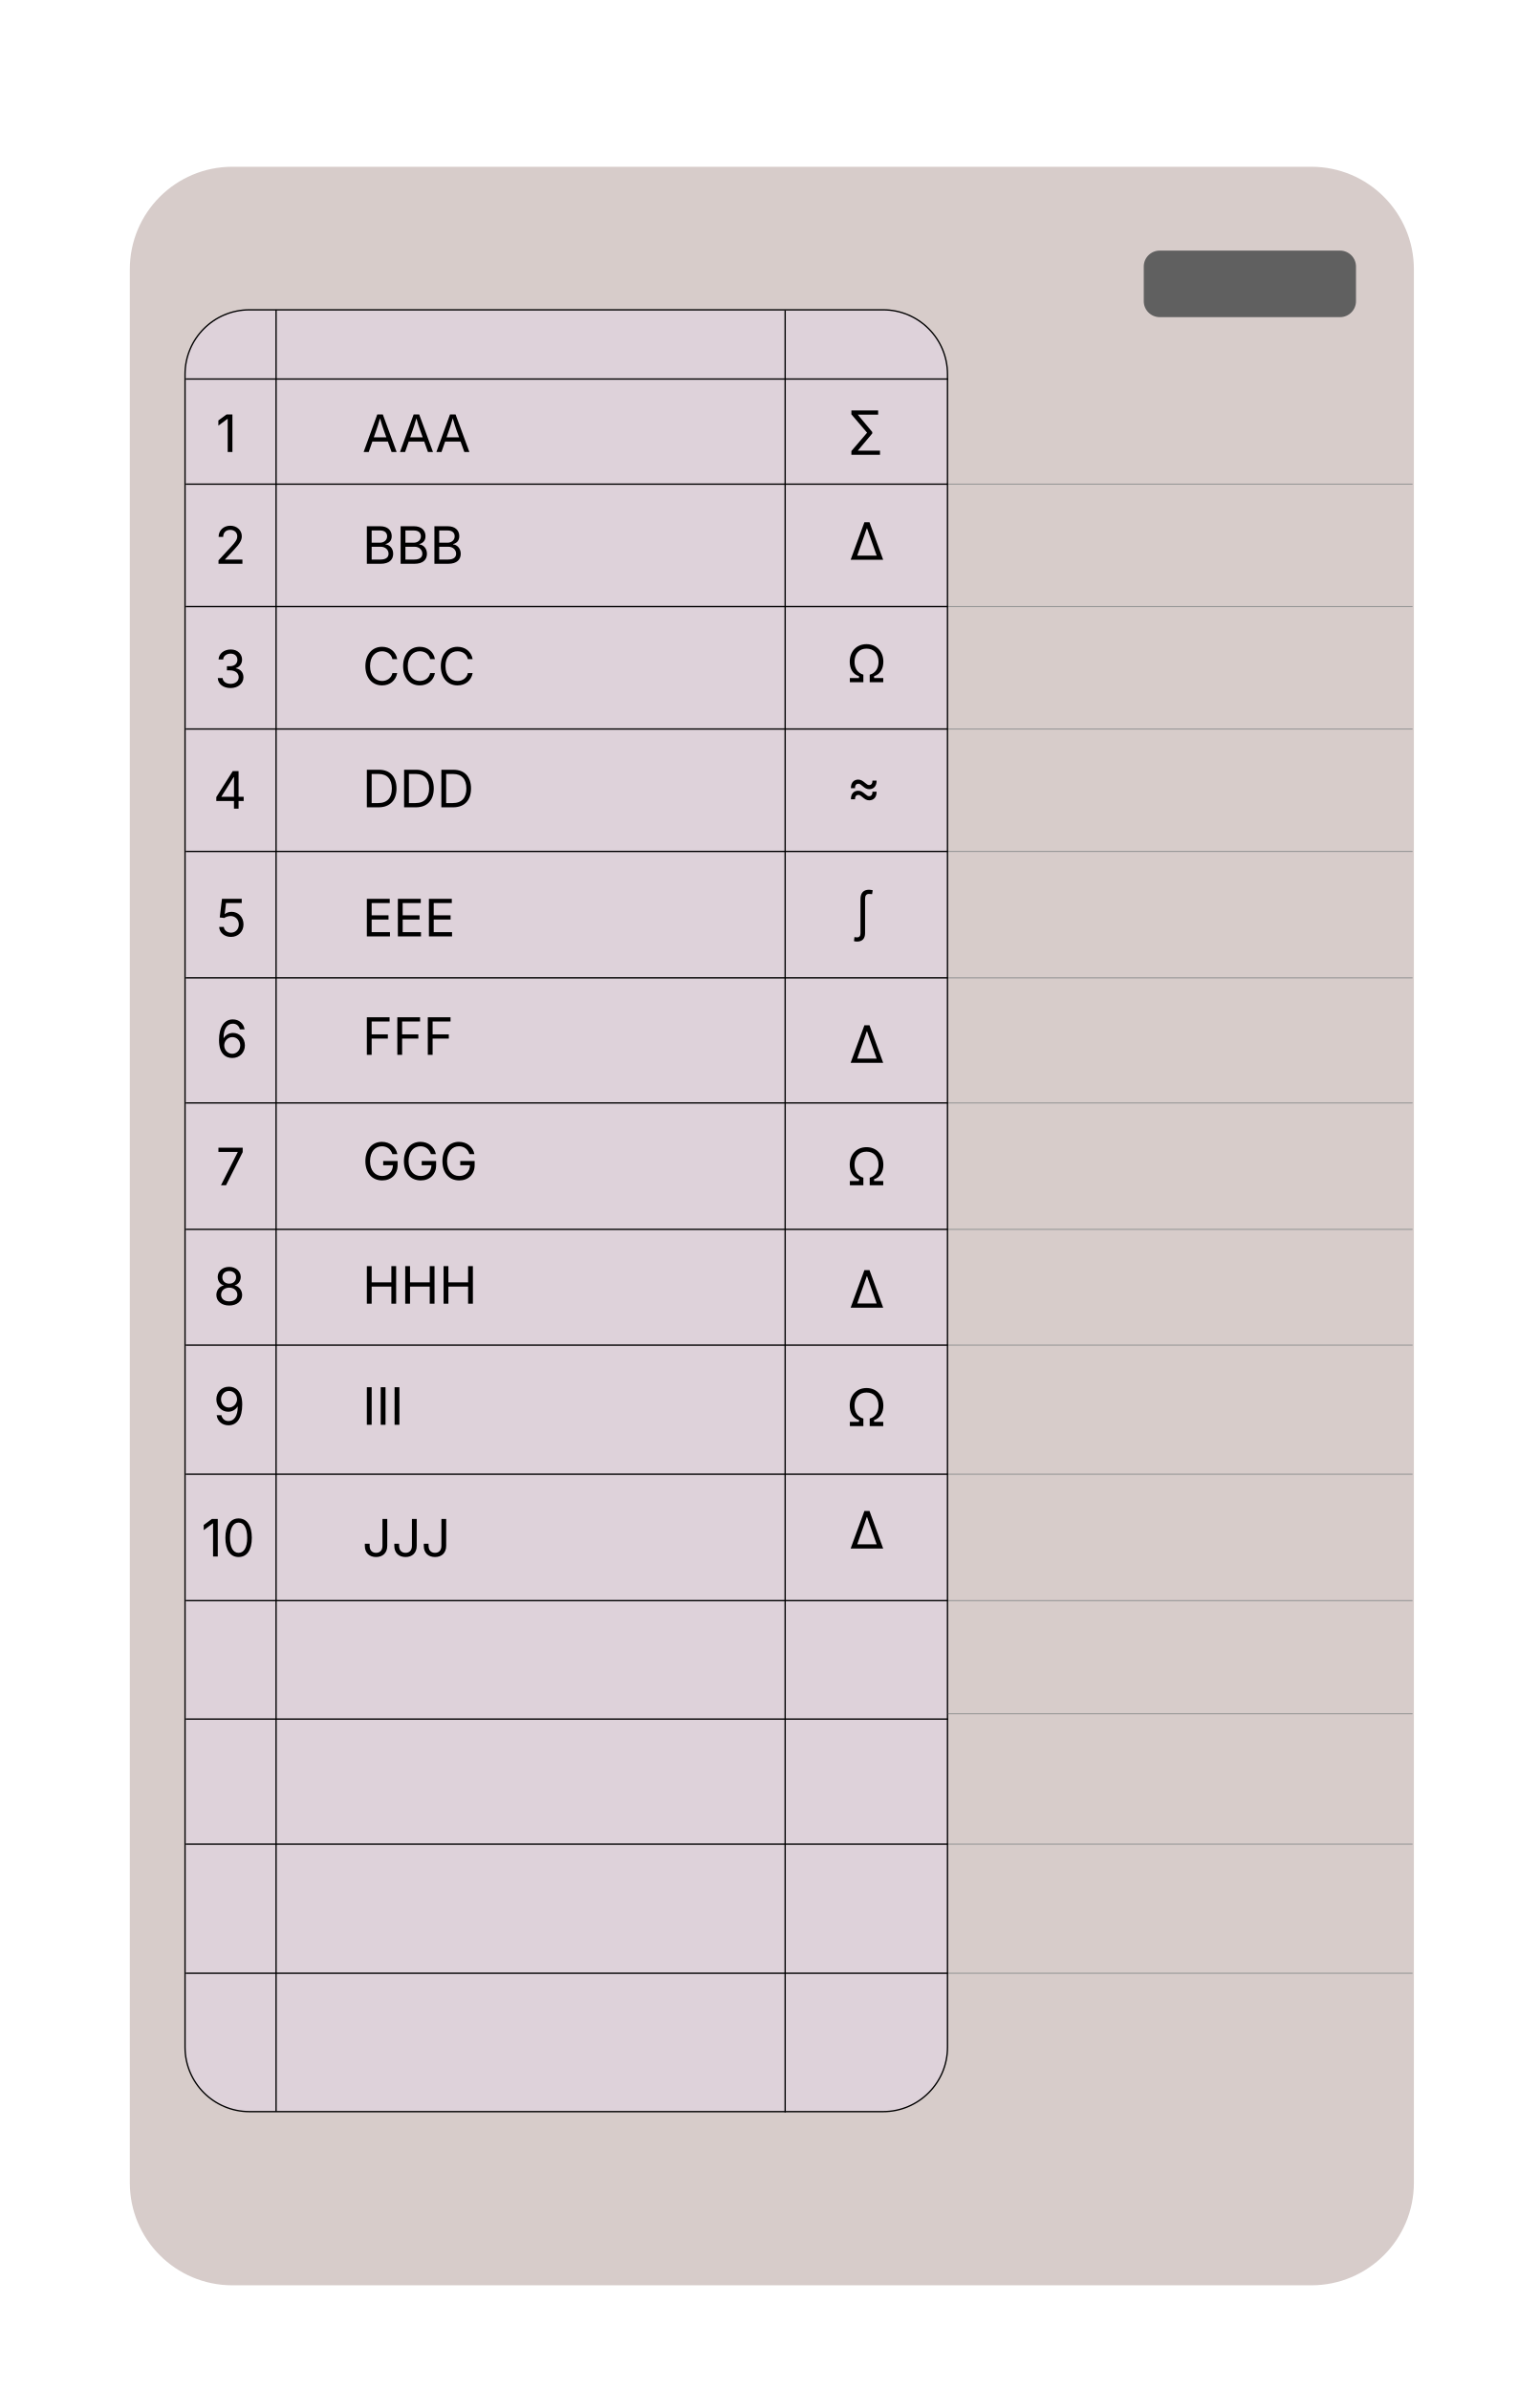
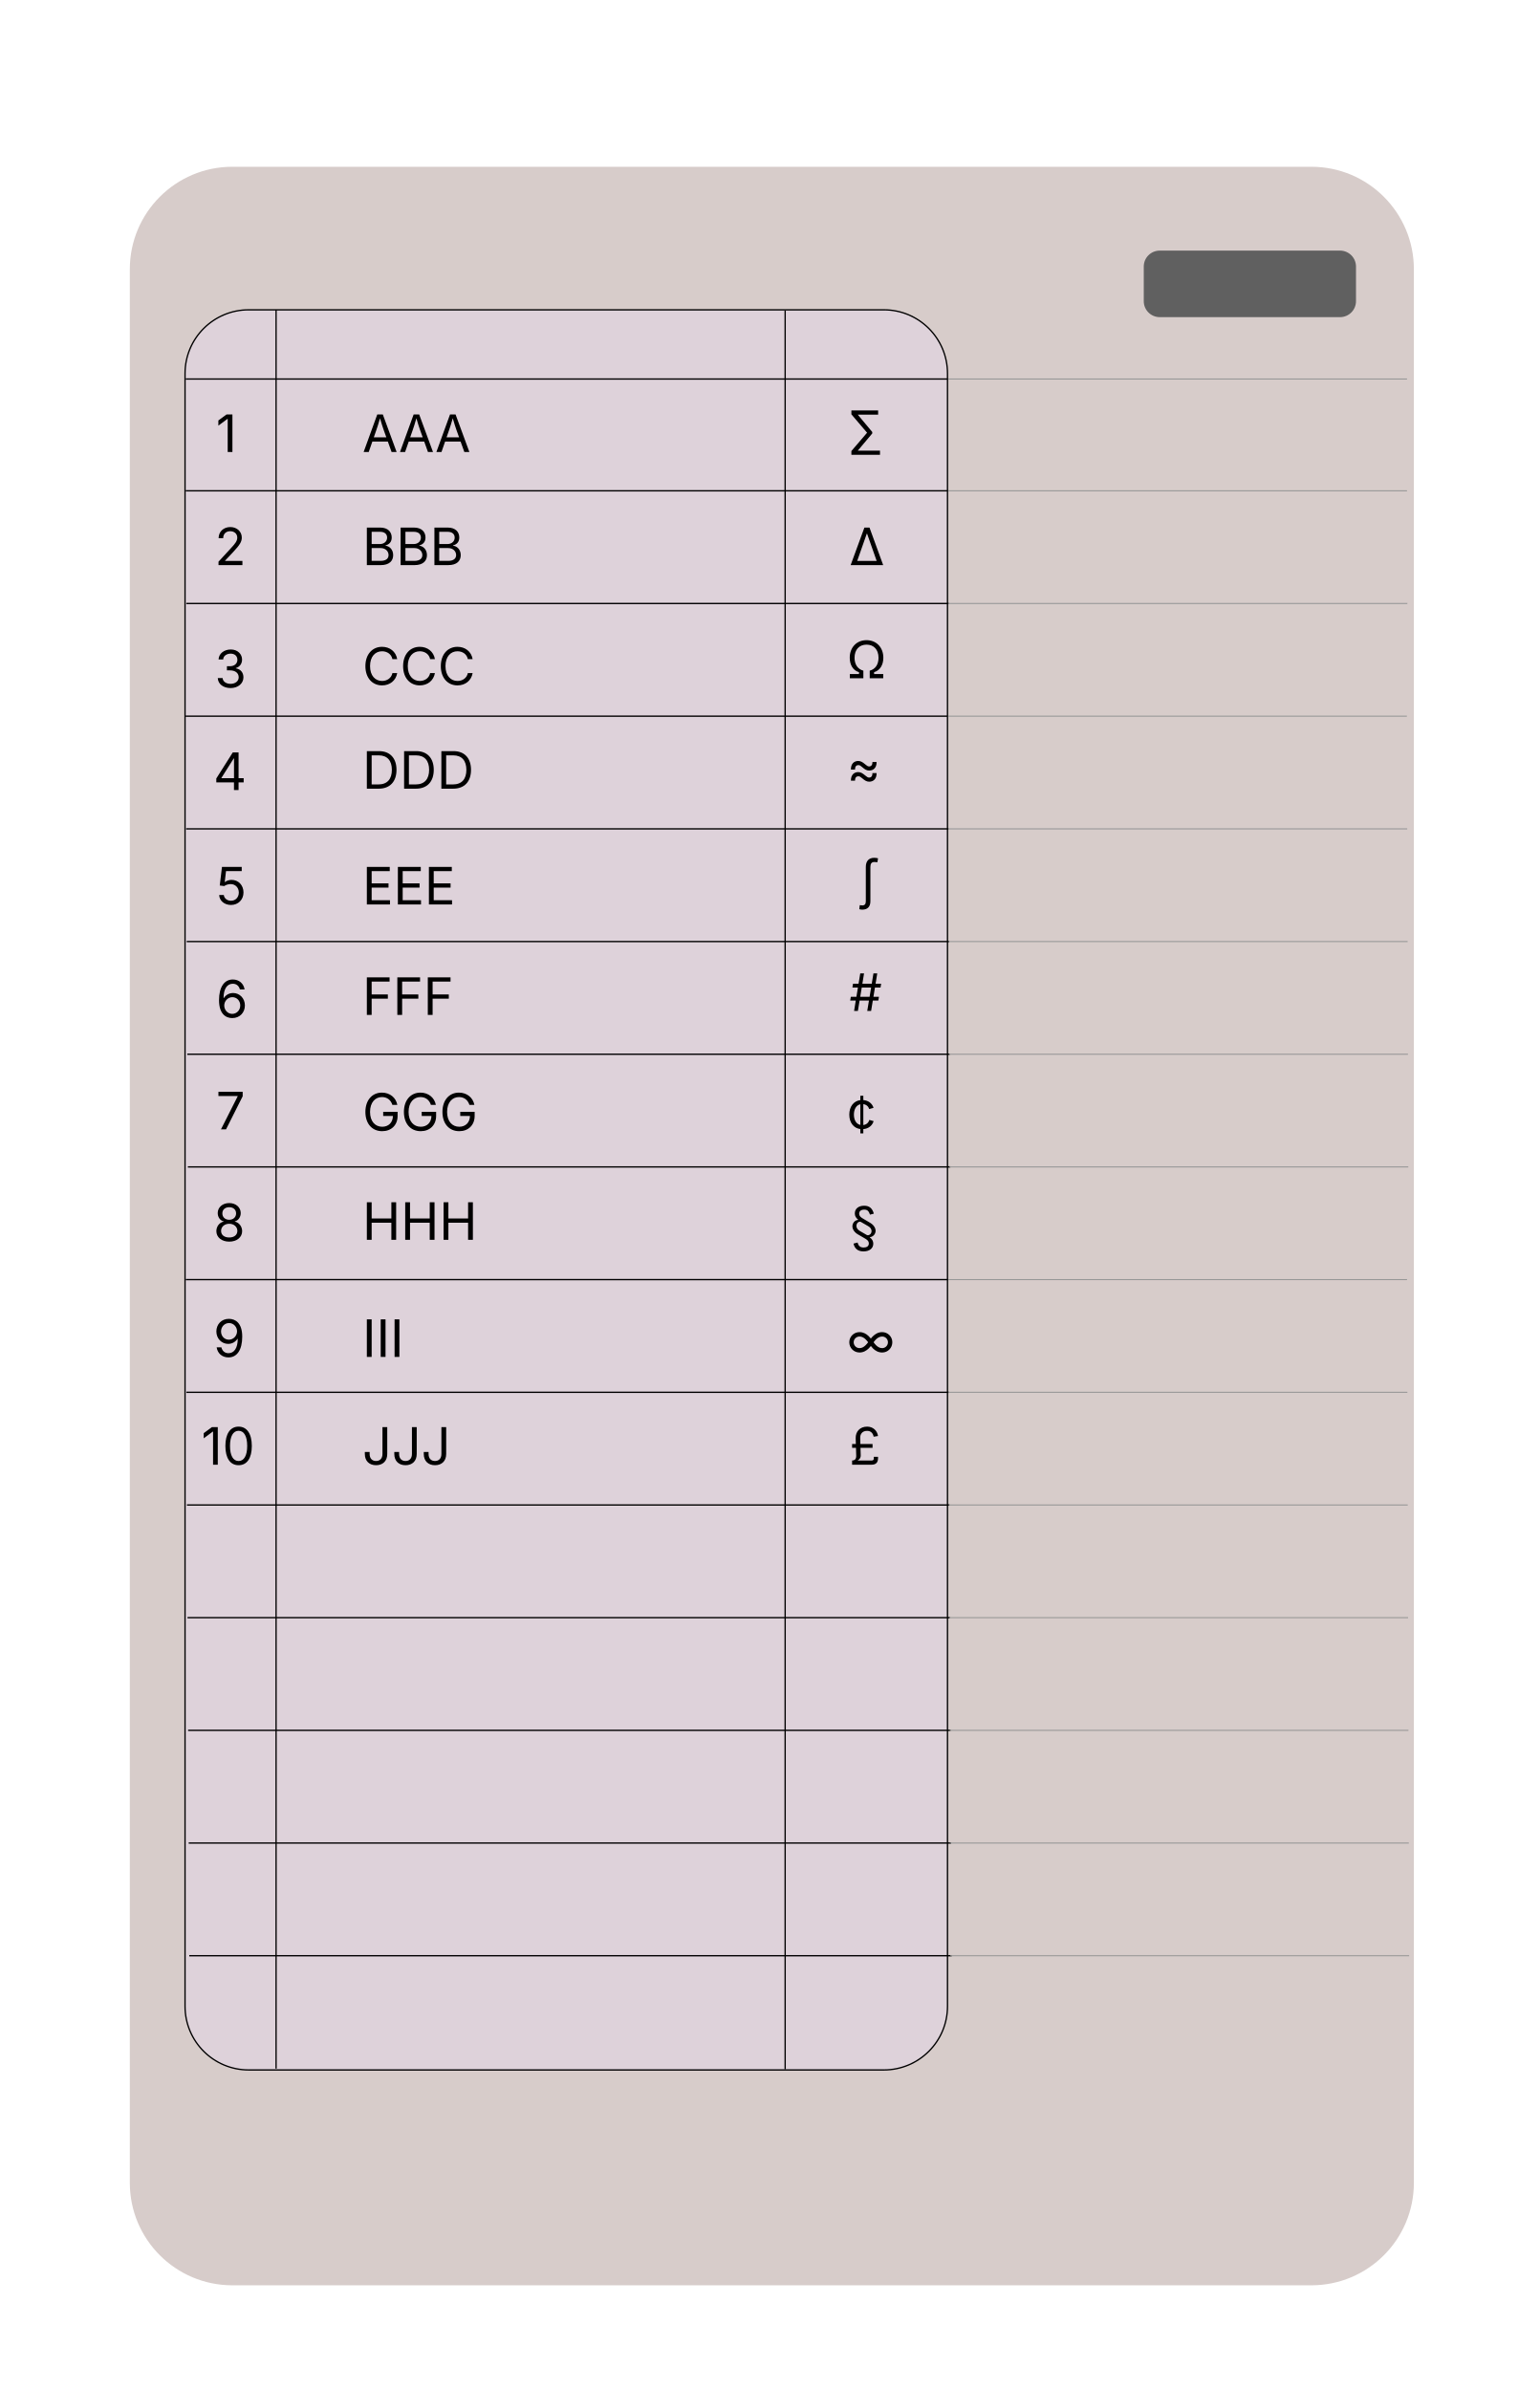
<svg xmlns="http://www.w3.org/2000/svg" id="Layer_1" data-name="Layer 1" viewBox="0 0 1157 1796">
  <defs>
    <style>
      .cls-1 {
        stroke: #979797;
        stroke-width: .78px;
      }

-       .cls-1, .cls-2, .cls-3 {
+       .cls-1, .cls-2, .cls-3, .cls-4 {
        stroke-miterlimit: 10;
      }

-       .cls-1, .cls-3 {
+       .cls-1, .cls-3, .cls-4 {
        fill: none;
      }

-       .cls-4 {
+       .cls-5 {
        fill: #d7ccca;
      }

-       .cls-5 {
+       .cls-6 {
        fill: #606060;
      }

      .cls-2 {
        fill: #ded2da;
+         stroke-width: .99px;
      }

-       .cls-2, .cls-3 {
+       .cls-2, .cls-3, .cls-4 {
        stroke: #000;
      }

-       .cls-6 {
+       .cls-7 {
        font-family: Inter-Regular, Inter;
        font-size: 38.8px;
        font-variation-settings: 'wght' 400, 'slnt' 0;
      }

      .cls-3 {
        stroke-width: 1px;
      }
+ 
+       .cls-4 {
+         stroke-width: .98px;
+       }
    </style>
  </defs>
-   <rect class="cls-4" x="97.56" y="125.32" width="965" height="1592" rx="77.03" ry="77.03" />
-   <rect class="cls-2" x="139.06" y="232.82" width="573" height="1354" rx="48.41" ry="48.41" />
-   <line class="cls-3" x1="139.56" y1="284.82" x2="712.56" y2="284.82" />
+   <rect class="cls-5" x="97.56" y="125.32" width="965" height="1592" rx="77.03" ry="77.03" />
+   <rect class="cls-2" x="139.06" y="232.82" width="573" height="1322.68" rx="47.85" ry="47.85" />
  <g>
-     <line class="cls-3" x1="139.56" y1="363.82" x2="712.56" y2="363.82" />
-     <line class="cls-3" x1="139.56" y1="455.82" x2="712.56" y2="455.82" />
-     <line class="cls-3" x1="139.56" y1="547.82" x2="712.56" y2="547.82" />
-     <line class="cls-3" x1="139.56" y1="639.82" x2="712.56" y2="639.82" />
-     <line class="cls-3" x1="139.56" y1="734.82" x2="712.56" y2="734.82" />
-     <line class="cls-3" x1="139.56" y1="828.82" x2="712.56" y2="828.82" />
-     <line class="cls-3" x1="139.56" y1="923.82" x2="712.56" y2="923.82" />
-     <line class="cls-3" x1="139.56" y1="1010.82" x2="712.56" y2="1010.82" />
-     <line class="cls-3" x1="139.56" y1="1107.82" x2="712.56" y2="1107.82" />
-     <line class="cls-3" x1="139.56" y1="1202.82" x2="712.56" y2="1202.82" />
-     <line class="cls-3" x1="139.56" y1="1291.82" x2="712.56" y2="1291.82" />
-     <line class="cls-3" x1="139.56" y1="1385.82" x2="712.56" y2="1385.82" />
-     <line class="cls-3" x1="139.56" y1="1482.82" x2="712.56" y2="1482.82" />
+     <line class="cls-3" x1="139.56" y1="284.82" x2="712.56" y2="284.82" />
+     <line class="cls-3" x1="139.56" y1="368.82" x2="712.56" y2="368.82" />
+     <line class="cls-3" x1="140" y1="453.5" x2="713" y2="453.5" />
+     <line class="cls-3" x1="139.44" y1="538.18" x2="712.44" y2="538.18" />
+     <line class="cls-3" x1="139.87" y1="622.86" x2="712.87" y2="622.86" />
+     <line class="cls-3" x1="140.31" y1="707.54" x2="713.31" y2="707.54" />
+     <line class="cls-3" x1="140.75" y1="792.22" x2="713.75" y2="792.22" />
+     <line class="cls-3" x1="141.19" y1="876.9" x2="714.19" y2="876.9" />
+     <line class="cls-3" x1="139.62" y1="961.58" x2="712.62" y2="961.58" />
+     <line class="cls-3" x1="140.06" y1="1046.26" x2="713.06" y2="1046.26" />
+     <line class="cls-3" x1="140.5" y1="1130.94" x2="713.5" y2="1130.94" />
+     <line class="cls-3" x1="140.93" y1="1215.62" x2="713.93" y2="1215.62" />
+     <line class="cls-3" x1="141.37" y1="1300.3" x2="714.37" y2="1300.3" />
+     <line class="cls-3" x1="141.81" y1="1384.98" x2="714.81" y2="1384.98" />
+     <line class="cls-3" x1="142.24" y1="1469.65" x2="715.24" y2="1469.65" />
  </g>
  <g>
-     <line class="cls-1" x1="712.56" y1="363.82" x2="1061.56" y2="363.82" />
-     <line class="cls-1" x1="712.56" y1="455.82" x2="1061.56" y2="455.82" />
-     <line class="cls-1" x1="712.56" y1="547.82" x2="1061.56" y2="547.82" />
-     <line class="cls-1" x1="712.56" y1="639.82" x2="1061.56" y2="639.82" />
-     <line class="cls-1" x1="712.56" y1="734.82" x2="1061.56" y2="734.82" />
-     <line class="cls-1" x1="712.56" y1="828.82" x2="1061.56" y2="828.82" />
-     <line class="cls-1" x1="712.56" y1="923.82" x2="1061.56" y2="923.82" />
-     <line class="cls-1" x1="712.56" y1="1010.82" x2="1061.56" y2="1010.82" />
-     <line class="cls-1" x1="712.56" y1="1107.82" x2="1061.56" y2="1107.82" />
-     <line class="cls-1" x1="712.56" y1="1202.82" x2="1061.56" y2="1202.82" />
-     <line class="cls-1" x1="712.56" y1="1287.82" x2="1061.56" y2="1287.82" />
-     <line class="cls-1" x1="712.56" y1="1385.82" x2="1061.56" y2="1385.82" />
-     <line class="cls-1" x1="712.56" y1="1482.82" x2="1061.56" y2="1482.82" />
+     <line class="cls-1" x1="712.51" y1="284.82" x2="1057.39" y2="284.82" />
+     <line class="cls-1" x1="712.51" y1="368.82" x2="1057.39" y2="368.82" />
+     <line class="cls-1" x1="712.78" y1="453.5" x2="1057.65" y2="453.5" />
+     <line class="cls-1" x1="712.44" y1="538.18" x2="1057.31" y2="538.18" />
+     <line class="cls-1" x1="712.7" y1="622.86" x2="1057.57" y2="622.86" />
+     <line class="cls-1" x1="712.96" y1="707.54" x2="1057.84" y2="707.54" />
+     <line class="cls-1" x1="713.23" y1="792.22" x2="1058.1" y2="792.22" />
+     <line class="cls-1" x1="713.49" y1="876.9" x2="1058.36" y2="876.9" />
+     <line class="cls-1" x1="712.55" y1="961.58" x2="1057.42" y2="961.58" />
+     <line class="cls-1" x1="712.81" y1="1046.26" x2="1057.68" y2="1046.26" />
+     <line class="cls-1" x1="713.07" y1="1130.94" x2="1057.95" y2="1130.94" />
+     <line class="cls-1" x1="713.34" y1="1215.62" x2="1058.21" y2="1215.62" />
+     <line class="cls-1" x1="713.6" y1="1300.3" x2="1058.47" y2="1300.3" />
+     <line class="cls-1" x1="713.86" y1="1384.98" x2="1058.74" y2="1384.98" />
+     <line class="cls-1" x1="714.13" y1="1469.65" x2="1059" y2="1469.65" />
  </g>
-   <line class="cls-3" x1="207.48" y1="232.82" x2="207.48" y2="1586.82" />
-   <line class="cls-3" x1="590.06" y1="233.32" x2="590.06" y2="1587.32" />
-   <rect class="cls-5" x="859.56" y="188.32" width="159.5" height="50" rx="12" ry="12" />
-   <text class="cls-6" transform="translate(162.29 339.67)">
+   <line class="cls-4" x1="207.48" y1="232.82" x2="207.48" y2="1554.51" />
+   <line class="cls-4" x1="590.06" y1="233.31" x2="590.06" y2="1555" />
+   <rect class="cls-6" x="859.56" y="188.32" width="159.5" height="50" rx="12" ry="12" />
+   <text class="cls-7" transform="translate(162.29 339.67)">
    <tspan x="0" y="0">1</tspan>
  </text>
-   <text class="cls-6" transform="translate(272.29 339.67)">
+   <text class="cls-7" transform="translate(272.29 339.67)">
    <tspan x="0" y="0">AAA</tspan>
  </text>
-   <text class="cls-6" transform="translate(638.29 336.67)">
+   <text class="cls-7" transform="translate(638.29 336.67)">
    <tspan x="0" y="0">∑</tspan>
  </text>
-   <text class="cls-6" transform="translate(638.29 420.67)">
+   <text class="cls-7" transform="translate(638.29 424.67)">
    <tspan x="0" y="0">∆</tspan>
  </text>
-   <text class="cls-6" transform="translate(636.29 512.67)">
+   <text class="cls-7" transform="translate(636.29 509.67)">
    <tspan x="0" y="0">Ω</tspan>
  </text>
-   <text class="cls-6" transform="translate(636.29 604.67)">
+   <text class="cls-7" transform="translate(636.29 590.67)">
    <tspan x="0" y="0">≈</tspan>
  </text>
-   <text class="cls-6" transform="translate(642.29 698.67)">
+   <text class="cls-7" transform="translate(646.29 674.67)">
    <tspan x="0" y="0">∫</tspan>
  </text>
-   <text class="cls-6" transform="translate(638.29 798.67)">
-     <tspan x="0" y="0">∆</tspan>
+   <text class="cls-7" transform="translate(638.29 759.67)">
+     <tspan x="0" y="0">#</tspan>
  </text>
-   <text class="cls-6" transform="translate(636.29 890.67)">
-     <tspan x="0" y="0">Ω</tspan>
+   <text class="cls-7" transform="translate(636.29 851.67)">
+     <tspan x="0" y="0">¢</tspan>
  </text>
-   <text class="cls-6" transform="translate(638.29 982.67)">
-     <tspan x="0" y="0">∆</tspan>
+   <text class="cls-7" transform="translate(638.29 934.67)">
+     <tspan x="0" y="0">§</tspan>
  </text>
-   <text class="cls-6" transform="translate(636.29 1071.67)">
-     <tspan x="0" y="0">Ω</tspan>
+   <text class="cls-7" transform="translate(636.29 1020.67)">
+     <tspan x="0" y="0">∞</tspan>
  </text>
-   <text class="cls-6" transform="translate(638.29 1163.67)">
-     <tspan x="0" y="0">∆</tspan>
+   <text class="cls-7" transform="translate(638.29 1100.67)">
+     <tspan x="0" y="0">£</tspan>
  </text>
-   <text class="cls-6" transform="translate(272.29 423.67)">
+   <text class="cls-7" transform="translate(272.29 424.67)">
    <tspan x="0" y="0">BBB</tspan>
  </text>
-   <text class="cls-6" transform="translate(272.29 514.67)">
+   <text class="cls-7" transform="translate(272.29 514.67)">
    <tspan x="0" y="0">CCC</tspan>
  </text>
-   <text class="cls-6" transform="translate(272.29 606.67)">
+   <text class="cls-7" transform="translate(272.29 592.67)">
    <tspan x="0" y="0">DDD</tspan>
  </text>
-   <text class="cls-6" transform="translate(272.29 703.67)">
+   <text class="cls-7" transform="translate(272.29 679.67)">
    <tspan x="0" y="0">EEE</tspan>
  </text>
-   <text class="cls-6" transform="translate(272.29 792.67)">
+   <text class="cls-7" transform="translate(272.29 762.67)">
    <tspan x="0" y="0">FFF</tspan>
  </text>
-   <text class="cls-6" transform="translate(272.29 886.67)">
+   <text class="cls-7" transform="translate(272.29 849.67)">
    <tspan x="0" y="0">GGG</tspan>
  </text>
-   <text class="cls-6" transform="translate(272.29 979.67)">
+   <text class="cls-7" transform="translate(272.29 931.67)">
    <tspan x="0" y="0">HHH</tspan>
  </text>
-   <text class="cls-6" transform="translate(272.29 1070.67)">
+   <text class="cls-7" transform="translate(272.29 1019.67)">
    <tspan x="0" y="0">III</tspan>
  </text>
-   <text class="cls-6" transform="translate(272.29 1169.67)">
+   <text class="cls-7" transform="translate(272.29 1100.67)">
    <tspan x="0" y="0">JJJ</tspan>
  </text>
-   <text class="cls-6" transform="translate(161.29 423.67)">
+   <text class="cls-7" transform="translate(161.29 424.67)">
    <tspan x="0" y="0">2</tspan>
  </text>
-   <text class="cls-6" transform="translate(161.29 516.67)">
+   <text class="cls-7" transform="translate(161.29 516.67)">
    <tspan x="0" y="0">3</tspan>
  </text>
-   <text class="cls-6" transform="translate(160.29 607.67)">
+   <text class="cls-7" transform="translate(160.29 593.67)">
    <tspan x="0" y="0">4</tspan>
  </text>
-   <text class="cls-6" transform="translate(162.29 703.67)">
+   <text class="cls-7" transform="translate(162.29 679.67)">
    <tspan x="0" y="0">5</tspan>
  </text>
-   <text class="cls-6" transform="translate(162.29 794.67)">
+   <text class="cls-7" transform="translate(162.29 764.67)">
    <tspan x="0" y="0">6</tspan>
  </text>
-   <text class="cls-6" transform="translate(162.29 890.67)">
+   <text class="cls-7" transform="translate(162.29 848.67)">
    <tspan x="0" y="0">7</tspan>
  </text>
-   <text class="cls-6" transform="translate(160.29 980.67)">
+   <text class="cls-7" transform="translate(160.29 932.67)">
    <tspan x="0" y="0">8</tspan>
  </text>
-   <text class="cls-6" transform="translate(160.29 1070.67)">
+   <text class="cls-7" transform="translate(160.29 1019.67)">
    <tspan x="0" y="0">9</tspan>
  </text>
-   <text class="cls-6" transform="translate(151.29 1169.67)">
+   <text class="cls-7" transform="translate(151.29 1100.67)">
    <tspan x="0" y="0">10</tspan>
  </text>
</svg>
